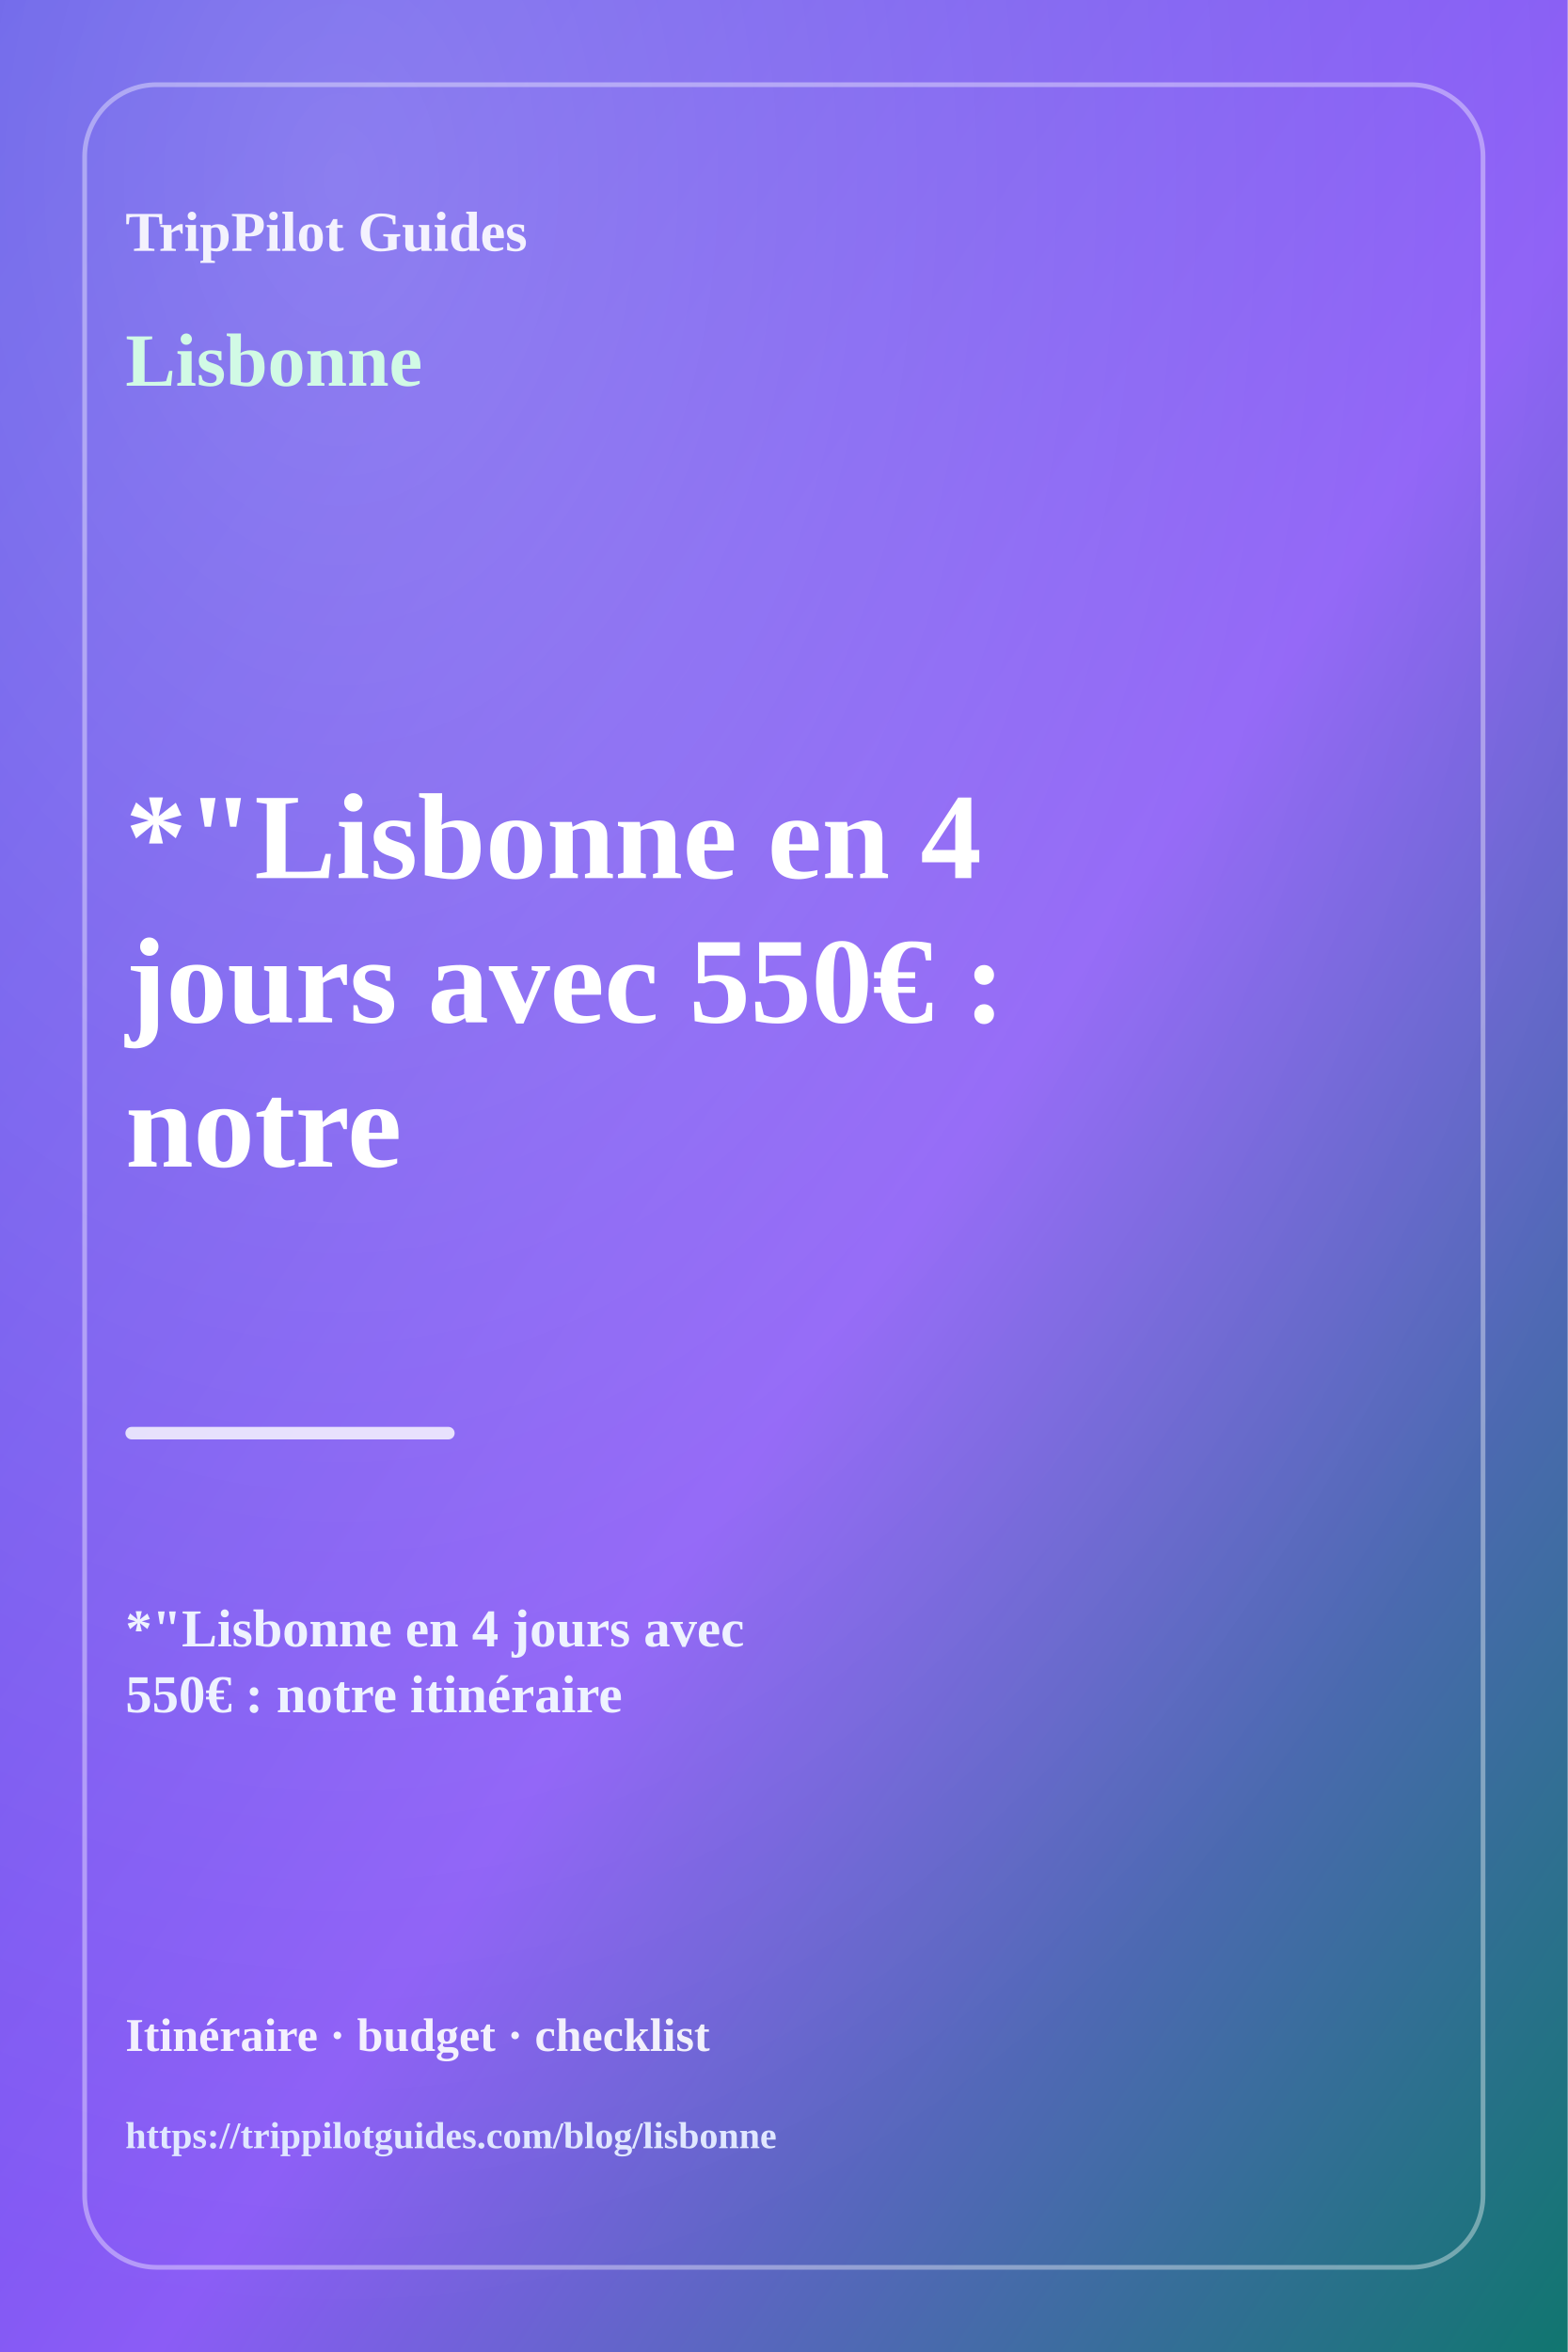
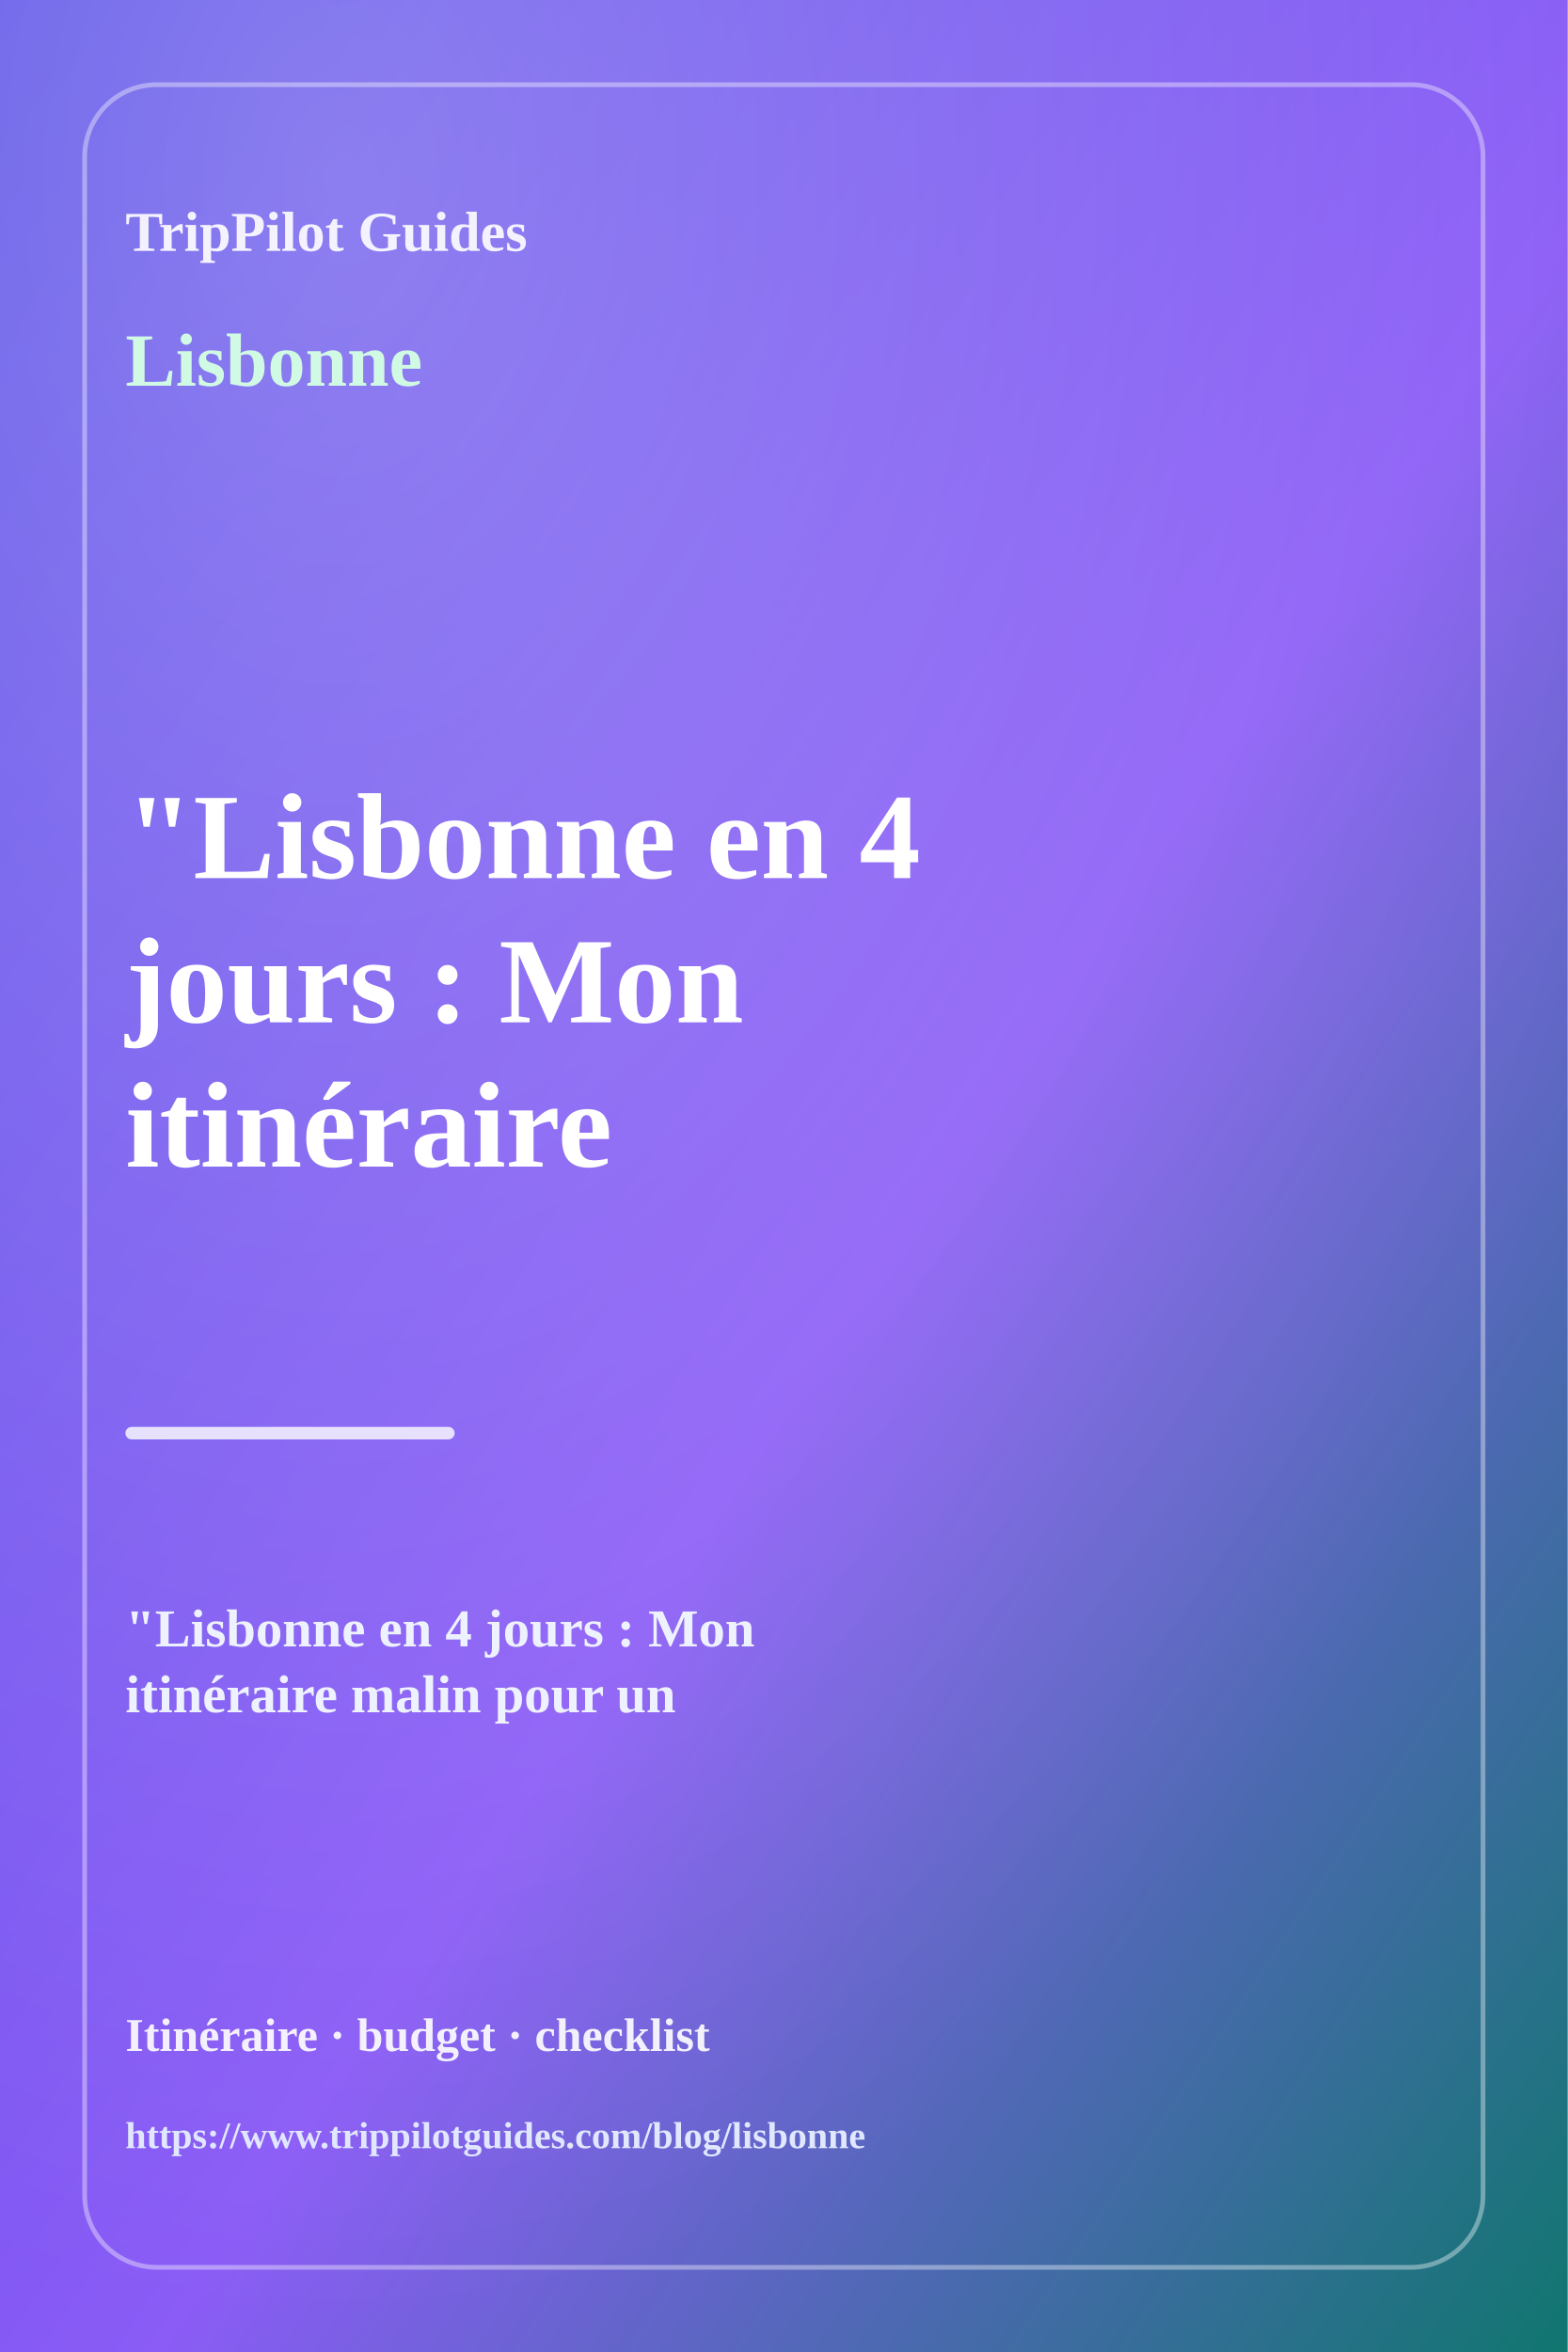
<svg xmlns="http://www.w3.org/2000/svg" width="1000" height="1500" viewBox="0 0 1000 1500">
  <defs>
    <linearGradient id="bg" x1="0" y1="0" x2="1" y2="1">
      <stop offset="0" stop-color="#4f46e5" />
      <stop offset="0.55" stop-color="#8b5cf6" />
      <stop offset="1" stop-color="#0f766e" />
    </linearGradient>
    <radialGradient id="glow" cx="0.22" cy="0.08" r="0.9">
      <stop offset="0" stop-color="#ffffff" stop-opacity="0.28" />
      <stop offset="1" stop-color="#ffffff" stop-opacity="0" />
    </radialGradient>
  </defs>
  <rect width="1000" height="1500" fill="url(#bg)" />
  <rect width="1000" height="1500" fill="url(#glow)" />
  <rect x="54" y="54" width="892" height="1392" rx="46" fill="none" stroke="#ffffff" stroke-opacity="0.38" stroke-width="3" />
  <text x="80" y="160" font-size="36" font-weight="800" fill="#ffffff" opacity="0.9">TripPilot Guides</text>
  <text x="80" y="246" font-size="48" font-weight="800" fill="#d1fae5">Lisbonne</text>
-   <text x="80" y="560" font-size="78" font-weight="800" fill="#ffffff">*"Lisbonne en 4</text>
-   <text x="80" y="652" font-size="78" font-weight="800" fill="#ffffff">jours avec 550€ :</text>
-   <text x="80" y="744" font-size="78" font-weight="800" fill="#ffffff">notre</text>
+   <text x="80" y="560" font-size="78" font-weight="800" fill="#ffffff">"Lisbonne en 4</text>
+   <text x="80" y="652" font-size="78" font-weight="800" fill="#ffffff">jours : Mon</text>
+   <text x="80" y="744" font-size="78" font-weight="800" fill="#ffffff">itinéraire</text>
  <rect x="80" y="910" width="210" height="8" rx="4" fill="#ffffff" opacity="0.8" />
-   <text x="80" y="1050" font-size="34" font-weight="700" fill="#eef2ff">*"Lisbonne en 4 jours avec</text>
-   <text x="80" y="1092" font-size="34" font-weight="700" fill="#eef2ff">550€ : notre itinéraire</text>
+   <text x="80" y="1050" font-size="34" font-weight="700" fill="#eef2ff">"Lisbonne en 4 jours : Mon</text>
+   <text x="80" y="1092" font-size="34" font-weight="700" fill="#eef2ff">itinéraire malin pour un</text>
  <text x="80" y="1308" font-size="30" font-weight="700" fill="#ffffff" opacity="0.9">Itinéraire · budget · checklist</text>
-   <text x="80" y="1370" font-size="24" font-weight="600" fill="#e0e7ff">https://trippilotguides.com/blog/lisbonne</text>
+   <text x="80" y="1370" font-size="24" font-weight="600" fill="#e0e7ff">https://www.trippilotguides.com/blog/lisbonne</text>
</svg>
